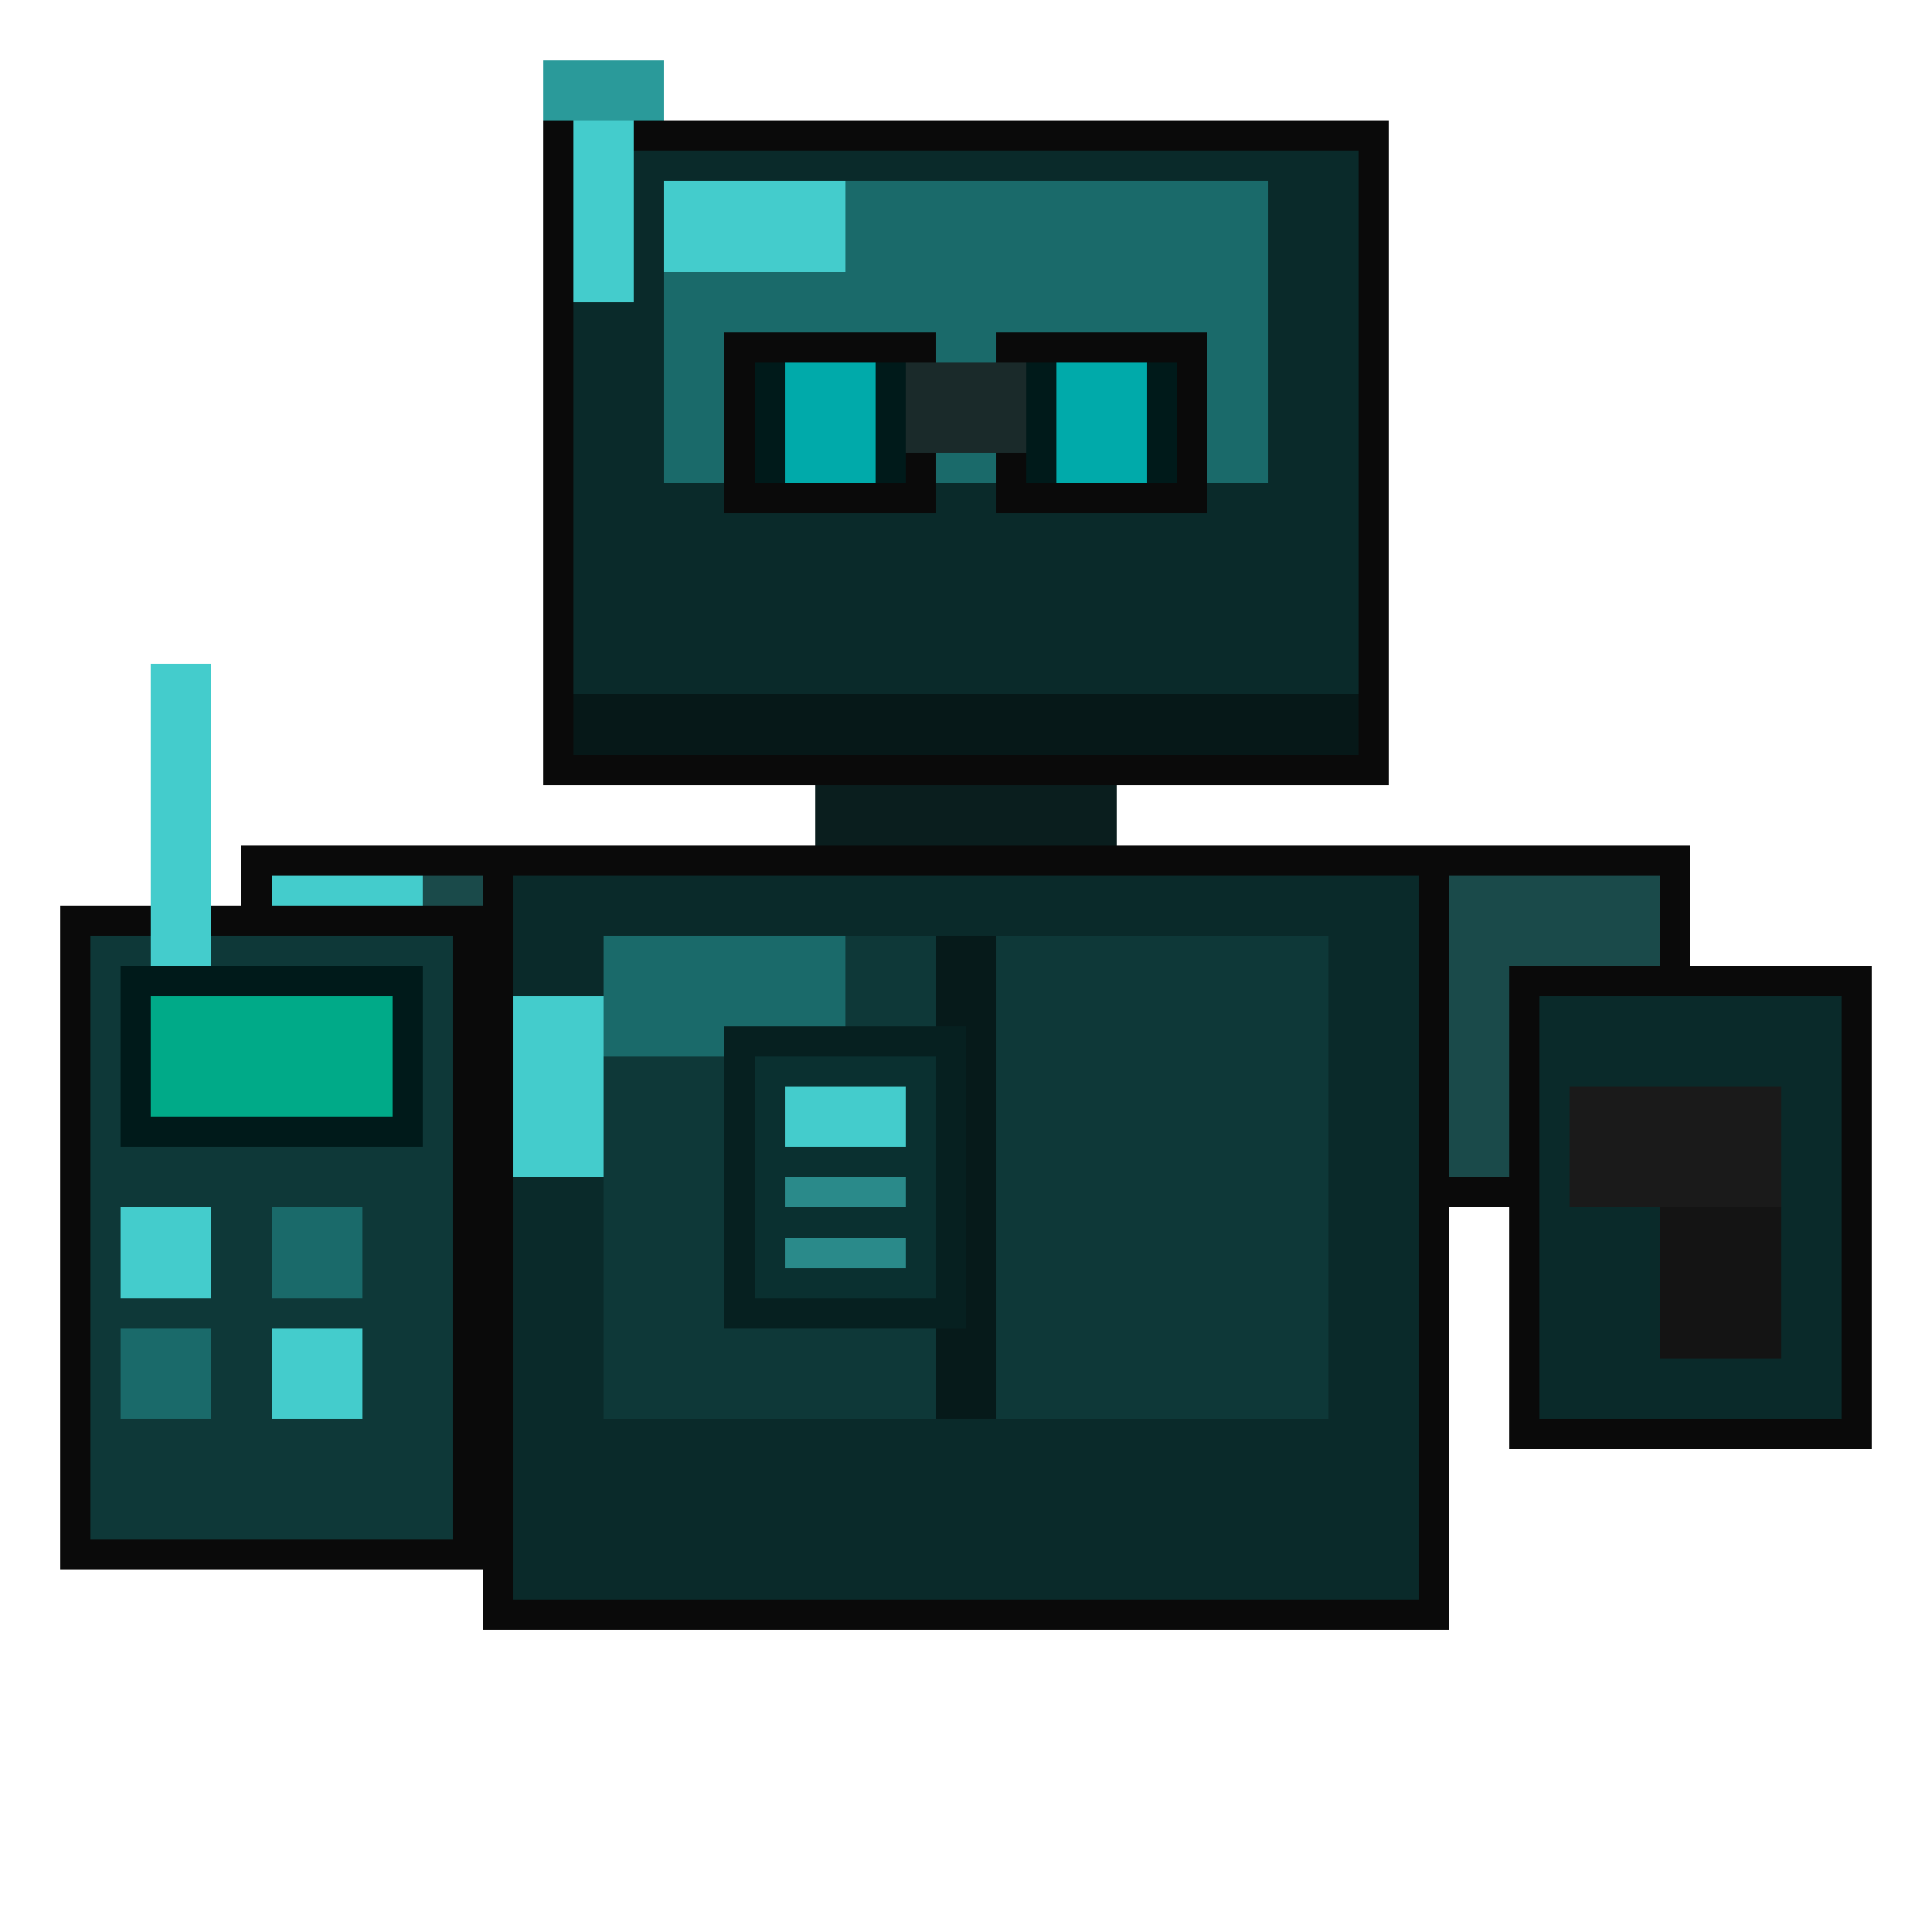
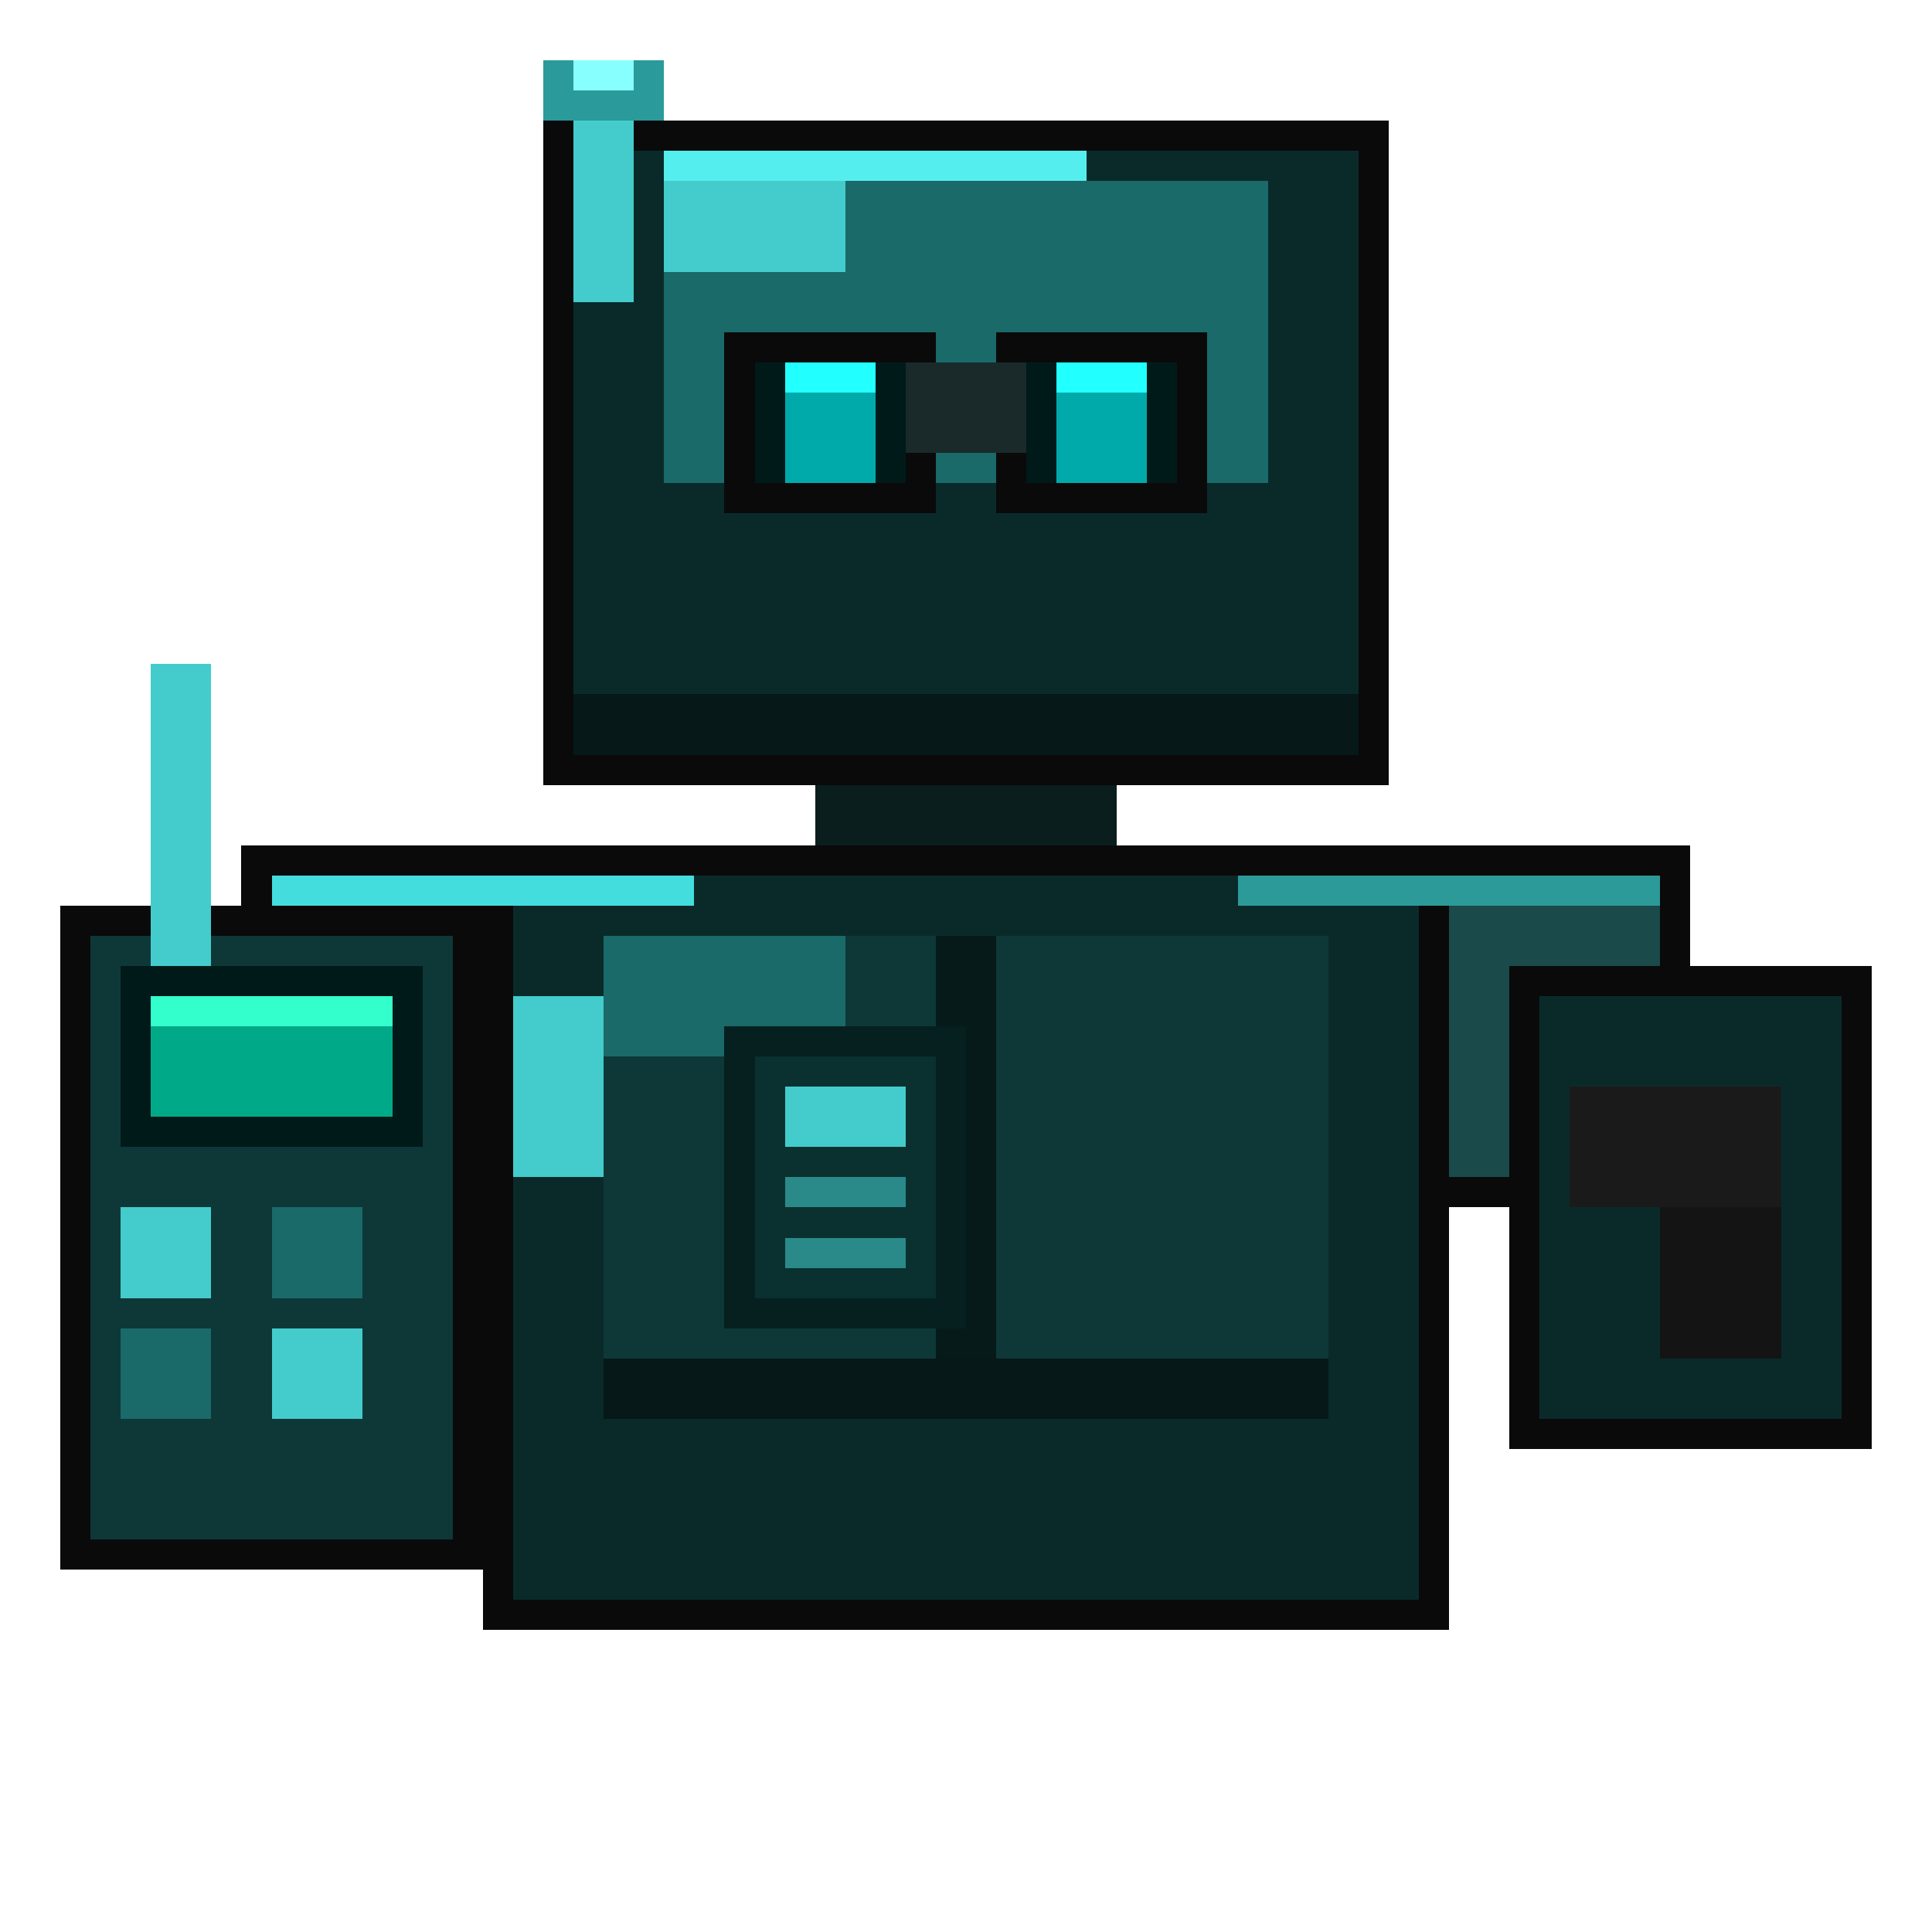
<svg xmlns="http://www.w3.org/2000/svg" viewBox="0 0 64 64" shape-rendering="crispEdges" width="64" height="64">
  <rect x="18" y="4" width="28" height="22" fill="#0A0A0A" />
  <rect x="19" y="5" width="26" height="20" fill="#0A2A2A" />
  <rect x="22" y="6" width="20" height="10" fill="#1A6A6A" />
  <rect x="22" y="6" width="6" height="3" fill="#44CCCC" />
  <rect x="24" y="11" width="7" height="6" fill="#0A0A0A" />
  <rect x="25" y="12" width="5" height="4" fill="#001A1A" />
  <rect x="26" y="12" width="3" height="4" fill="#00AAAA" />
  <rect x="33" y="11" width="7" height="6" fill="#0A0A0A" />
  <rect x="34" y="12" width="5" height="4" fill="#001A1A" />
  <rect x="35" y="12" width="3" height="4" fill="#00AAAA" />
  <rect x="30" y="12" width="4" height="3" fill="#1A2A2A" />
  <rect x="19" y="2" width="2" height="8" fill="#44CCCC" />
  <rect x="18" y="2" width="4" height="2" fill="#2A9A9A" />
  <rect x="19" y="23" width="26" height="2" fill="#061818" />
  <rect x="27" y="26" width="10" height="5" fill="#0A1E1E" />
  <rect x="8" y="28" width="16" height="12" fill="#0A0A0A" />
  <rect x="9" y="29" width="14" height="10" fill="#1A4A4A" />
  <rect x="9" y="29" width="5" height="4" fill="#44CCCC" />
  <rect x="40" y="28" width="16" height="12" fill="#0A0A0A" />
  <rect x="41" y="29" width="14" height="10" fill="#1A4A4A" />
  <rect x="41" y="29" width="5" height="4" fill="#33AAAA" />
  <rect x="16" y="28" width="32" height="26" fill="#0A0A0A" />
  <rect x="17" y="29" width="30" height="24" fill="#0A2A2A" />
  <rect x="20" y="31" width="24" height="16" fill="#0E3838" />
  <rect x="31" y="31" width="2" height="16" fill="#061A1A" />
  <rect x="20" y="31" width="8" height="4" fill="#1A6A6A" />
  <rect x="17" y="33" width="3" height="6" fill="#44CCCC" />
  <rect x="24" y="34" width="8" height="10" fill="#062020" />
  <rect x="25" y="35" width="6" height="8" fill="#0A3030" />
  <rect x="26" y="36" width="4" height="2" fill="#44CCCC" />
  <rect x="26" y="39" width="4" height="1" fill="#2A8A8A" />
  <rect x="26" y="41" width="4" height="1" fill="#2A8A8A" />
  <rect x="2" y="30" width="14" height="22" fill="#0A0A0A" />
  <rect x="3" y="31" width="12" height="20" fill="#0E3838" />
  <rect x="5" y="22" width="2" height="10" fill="#44CCCC" />
  <rect x="4" y="32" width="10" height="6" fill="#001A1A" />
  <rect x="5" y="33" width="8" height="4" fill="#00AA88" />
  <rect x="4" y="40" width="3" height="3" fill="#44CCCC" />
  <rect x="9" y="40" width="3" height="3" fill="#1A6A6A" />
  <rect x="4" y="44" width="3" height="3" fill="#1A6A6A" />
  <rect x="9" y="44" width="3" height="3" fill="#44CCCC" />
  <rect x="50" y="32" width="12" height="16" fill="#0A0A0A" />
  <rect x="51" y="33" width="10" height="14" fill="#0A2A2A" />
  <rect x="52" y="36" width="7" height="4" fill="#1A1A1A" />
  <rect x="55" y="40" width="4" height="5" fill="#141414" />
+   <rect x="22" y="5" width="14" height="1" fill="#55EEEE" />
+   <rect x="26" y="12" width="3" height="1" fill="#22FFFF" />
+   <rect x="35" y="12" width="3" height="1" fill="#22FFFF" />
+   <rect x="19" y="2" width="2" height="1" fill="#88FFFF" />
+   <rect x="5" y="33" width="8" height="1" fill="#33FFCC" />
+   <rect x="9" y="29" width="14" height="1" fill="#44DDDD" />
+   <rect x="41" y="29" width="14" height="1" fill="#2D9A9A" />
+   <rect x="20" y="45" width="24" height="2" fill="#061818" />
</svg>
